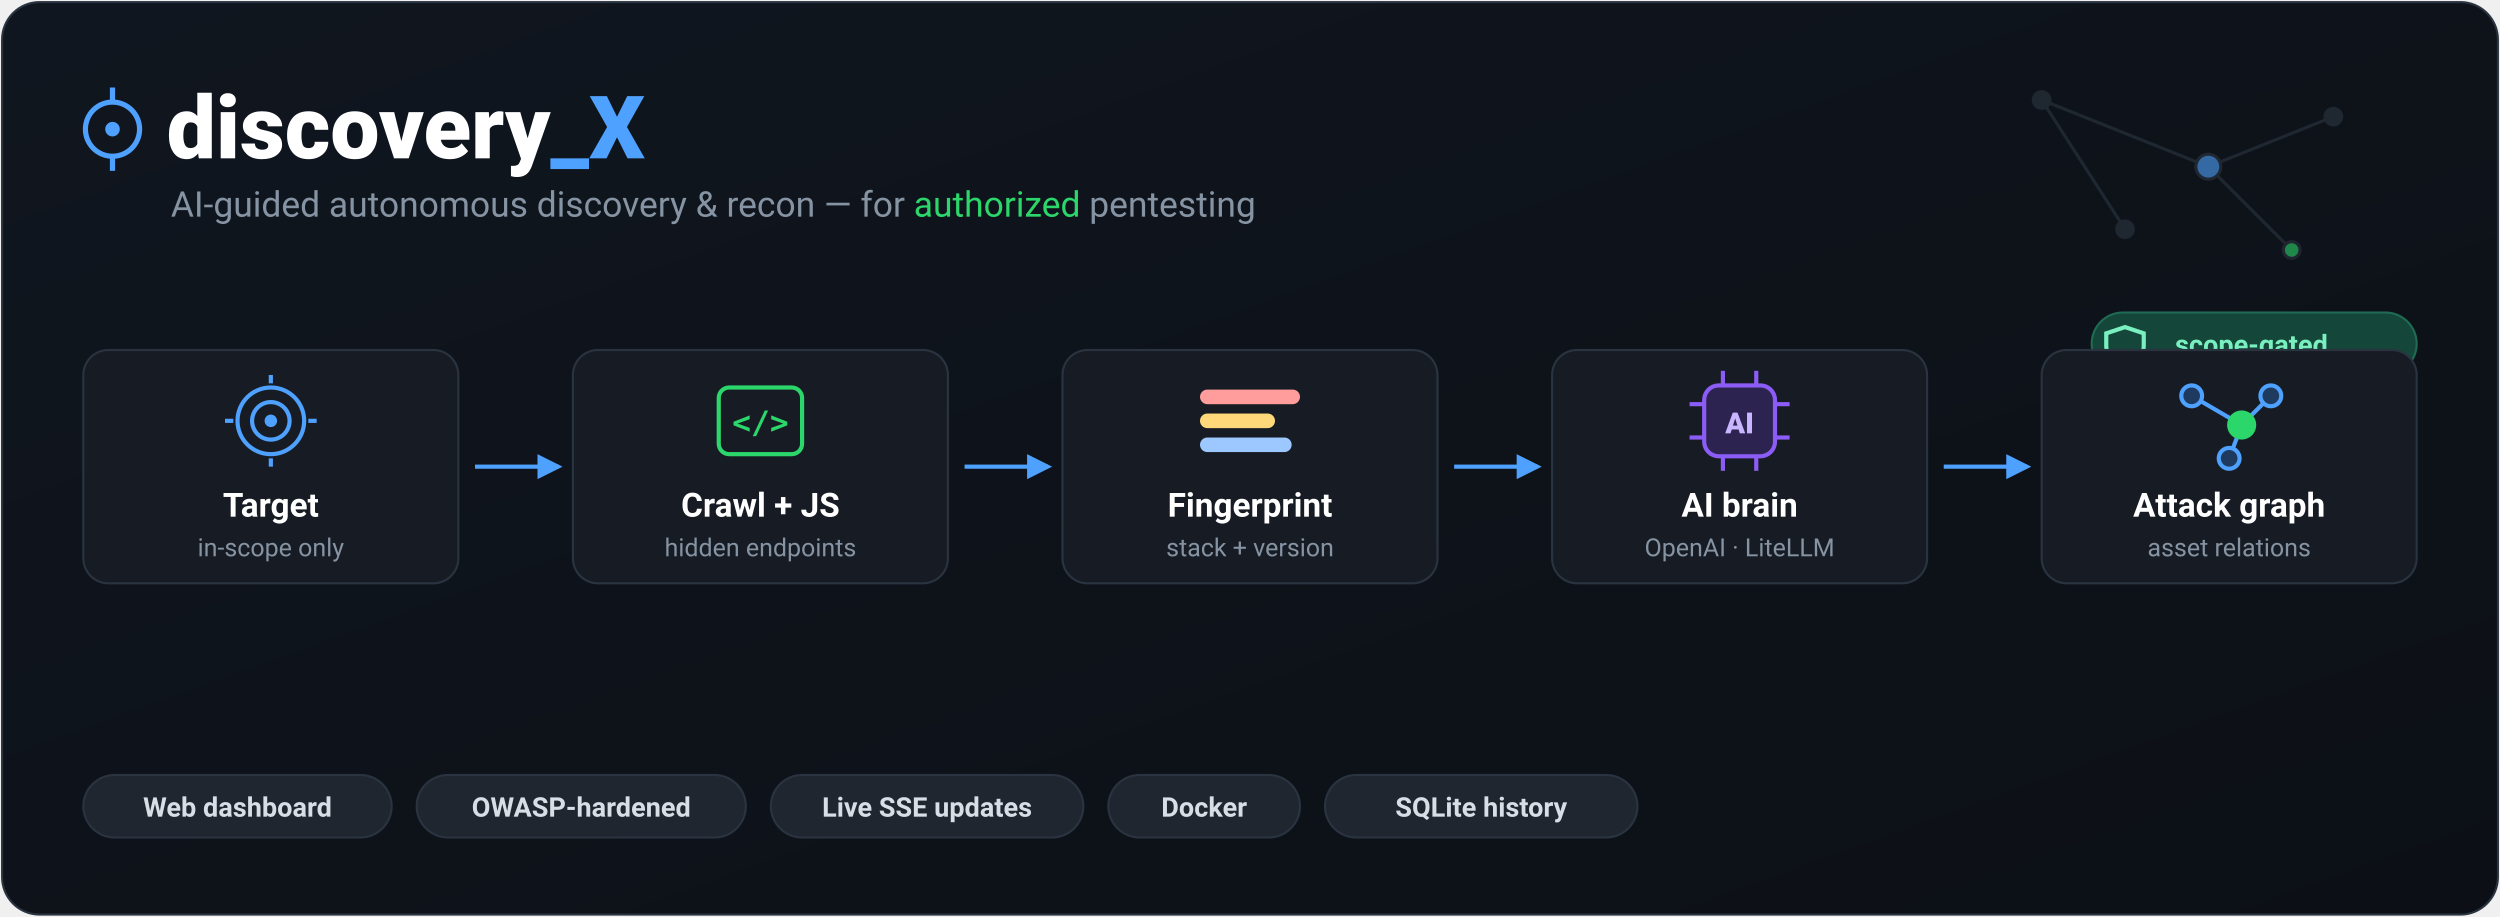
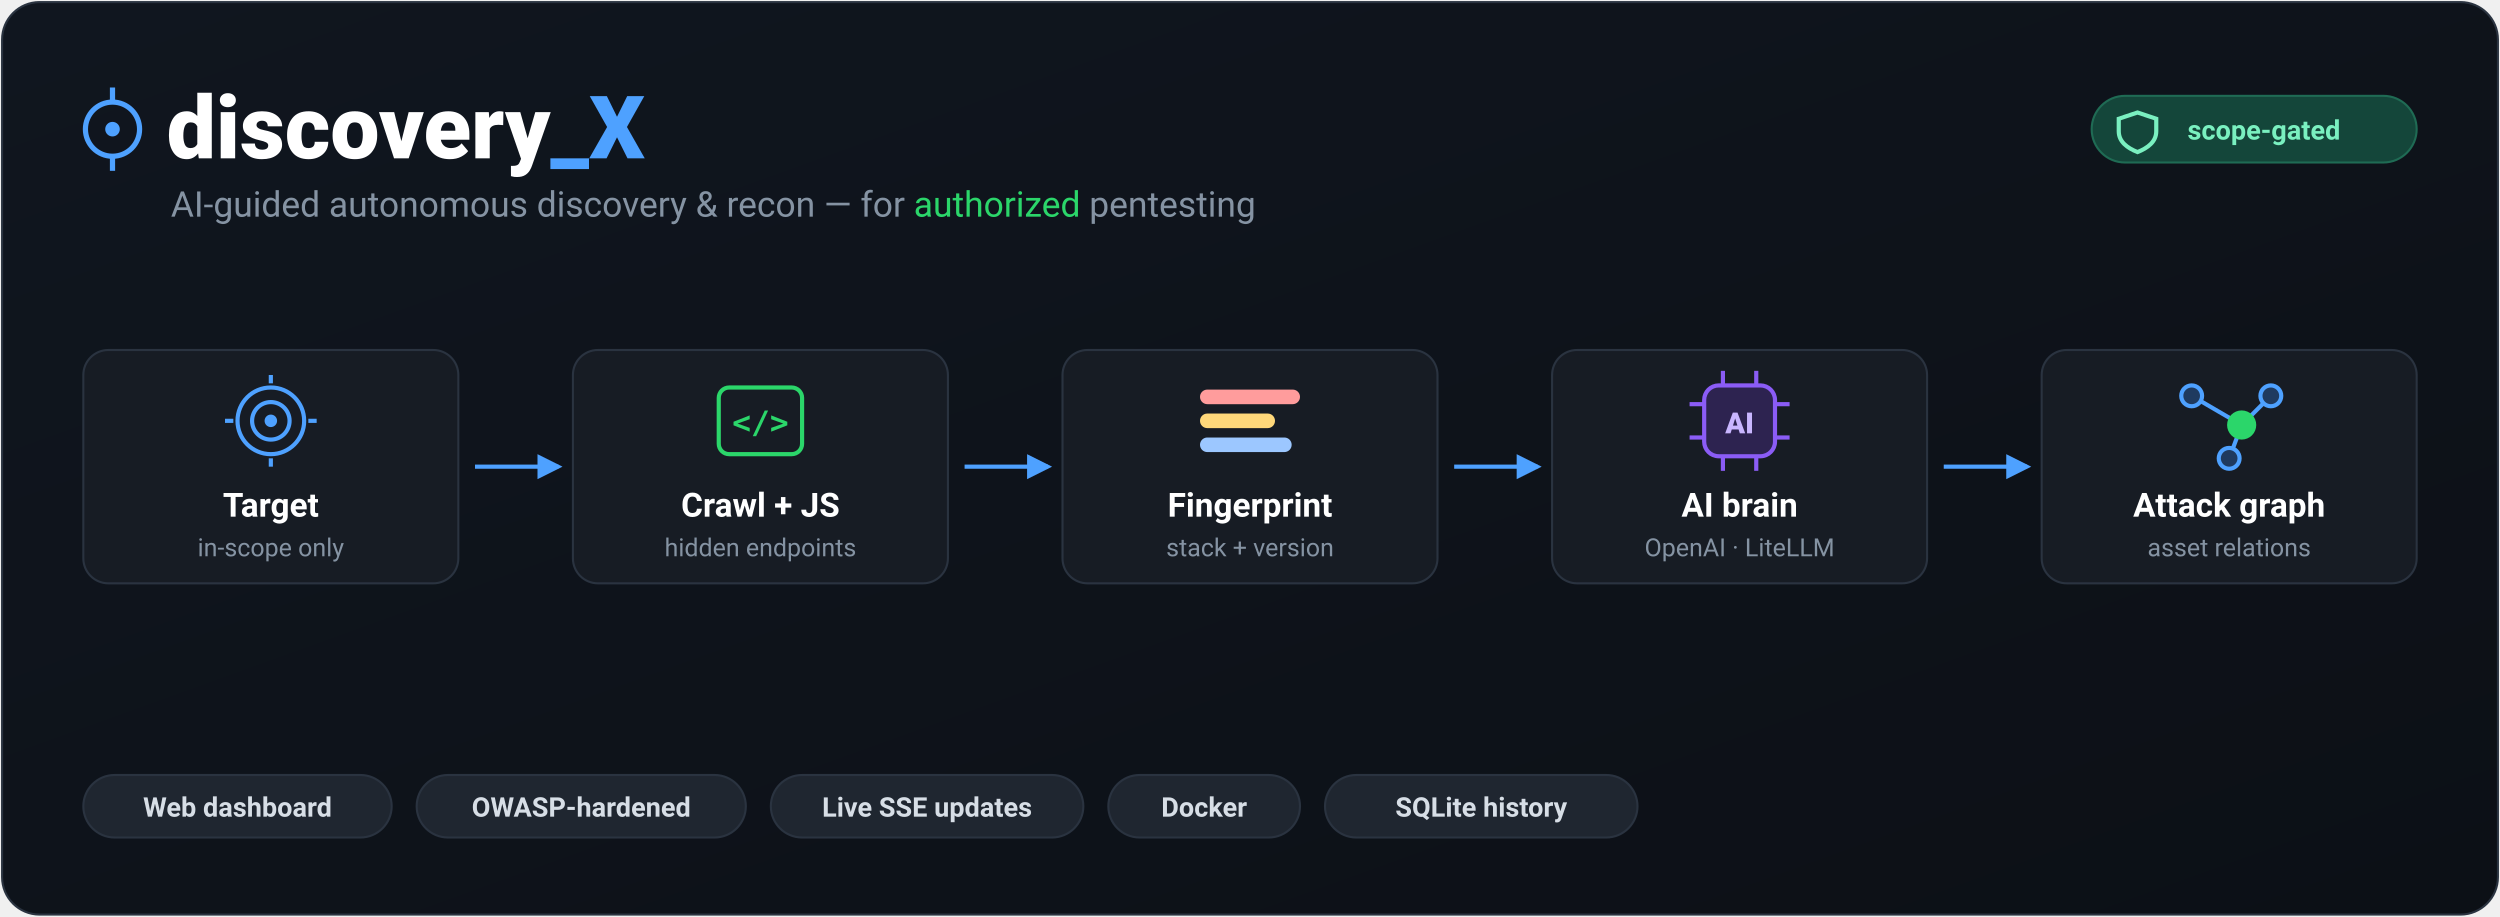
<svg xmlns="http://www.w3.org/2000/svg" viewBox="0 0 1200 440" font-family="'Segoe UI', system-ui, -apple-system, Roboto, sans-serif">
  <defs>
    <linearGradient id="bg" x1="0" y1="0" x2="1" y2="1">
      <stop offset="0" stop-color="#10161f" />
      <stop offset="1" stop-color="#0c1016" />
    </linearGradient>
    <marker id="arr" markerWidth="9" markerHeight="9" refX="5" refY="3" orient="auto">
      <path d="M0,0 L6,3 L0,6 Z" fill="#4ea1ff" />
    </marker>
  </defs>
  <rect x="1" y="1" width="1198" height="438" rx="18" fill="url(#bg)" stroke="#2a3340" />
-   <g stroke="#2a3340" stroke-width="1.5" fill="#2a3340" opacity="0.6">
-     <line x1="980" y1="48" x2="1060" y2="80" />
-     <line x1="1060" y1="80" x2="1120" y2="56" />
-     <line x1="1060" y1="80" x2="1100" y2="120" />
-     <line x1="980" y1="48" x2="1020" y2="110" />
-     <circle cx="980" cy="48" r="4" />
-     <circle cx="1060" cy="80" r="6" fill="#4ea1ff" />
-     <circle cx="1120" cy="56" r="4" />
-     <circle cx="1100" cy="120" r="4" fill="#2bd66a" />
-     <circle cx="1020" cy="110" r="4" />
-   </g>
  <g transform="translate(40,40)">
    <circle cx="14" cy="22" r="13" fill="none" stroke="#4ea1ff" stroke-width="2.5" />
    <circle cx="14" cy="22" r="3.5" fill="#4ea1ff" />
    <line x1="14" y1="2" x2="14" y2="9" stroke="#4ea1ff" stroke-width="2.5" />
    <line x1="14" y1="35" x2="14" y2="42" stroke="#4ea1ff" stroke-width="2.5" />
    <text x="40" y="36" font-size="42" font-weight="800" fill="#ffffff">discovery<tspan fill="#4ea1ff">_X</tspan>
    </text>
    <text x="42" y="64" font-size="17" fill="#8593a3">AI-guided autonomous discovery &amp; recon — for <tspan fill="#2bd66a">authorized</tspan> pentesting</text>
  </g>
-   <g transform="translate(1004,150)">
-     <rect x="0" y="0" width="156" height="30" rx="15" fill="#14463a" stroke="#1f6b54" />
-     <path d="M16 7 l9 3 v6 c0 5 -4 8 -9 10 c-5 -2 -9 -5 -9 -10 v-6 z" fill="none" stroke="#7af0c0" stroke-width="2" />
-     <text x="40" y="20" font-size="13" font-weight="600" fill="#7af0c0">scope-gated</text>
+   <g transform="translate(1004,46)">
+     <rect x="0" y="0" width="156" height="32" rx="16" fill="#14463a" stroke="#1f6b54" />
+     <path d="M22 8 l9 3 v6 c0 5 -4 8 -9 10 c-5 -2 -9 -5 -9 -10 v-6 z" fill="none" stroke="#7af0c0" stroke-width="2" />
+     <text x="46" y="21" font-size="13" font-weight="600" fill="#7af0c0">scope-gated</text>
  </g>
  <g transform="translate(0,168)">
    <g stroke="#4ea1ff" stroke-width="2" marker-end="url(#arr)">
      <line x1="228" y1="56" x2="268" y2="56" />
      <line x1="463" y1="56" x2="503" y2="56" />
      <line x1="698" y1="56" x2="738" y2="56" />
      <line x1="933" y1="56" x2="973" y2="56" />
    </g>
    <g transform="translate(40,0)">
      <rect width="180" height="112" rx="12" fill="#171c24" stroke="#2a3340" />
      <g transform="translate(90,34)" stroke="#4ea1ff" stroke-width="2" fill="none">
        <circle r="16" />
        <circle r="9" />
        <circle r="3" fill="#4ea1ff" stroke="none" />
        <line x1="-22" y1="0" x2="-18" y2="0" />
        <line x1="18" y1="0" x2="22" y2="0" />
        <line x1="0" y1="-22" x2="0" y2="-18" />
        <line x1="0" y1="18" x2="0" y2="22" />
      </g>
      <text x="90" y="80" text-anchor="middle" font-size="16" font-weight="700" fill="#fff">Target</text>
      <text x="90" y="99" text-anchor="middle" font-size="12" fill="#8593a3">in-scope only</text>
    </g>
    <g transform="translate(275,0)">
      <rect width="180" height="112" rx="12" fill="#171c24" stroke="#2a3340" />
      <g transform="translate(90,34)">
        <rect x="-20" y="-16" width="40" height="32" rx="5" fill="none" stroke="#2bd66a" stroke-width="2" />
        <text x="0" y="6" text-anchor="middle" font-size="15" font-weight="700" fill="#2bd66a" font-family="ui-monospace, monospace">&lt;/&gt;</text>
      </g>
      <text x="90" y="80" text-anchor="middle" font-size="16" font-weight="700" fill="#fff">Crawl + JS</text>
      <text x="90" y="99" text-anchor="middle" font-size="12" fill="#8593a3">hidden endpoints</text>
    </g>
    <g transform="translate(510,0)">
      <rect width="180" height="112" rx="12" fill="#171c24" stroke="#2a3340" />
      <g transform="translate(90,34)">
        <rect x="-24" y="-15" width="48" height="7" rx="3.5" fill="#ff9c9c" />
        <rect x="-24" y="-3.5" width="36" height="7" rx="3.5" fill="#ffd87a" />
        <rect x="-24" y="8" width="44" height="7" rx="3.5" fill="#9cc7ff" />
      </g>
      <text x="90" y="80" text-anchor="middle" font-size="16" font-weight="700" fill="#fff">Fingerprint</text>
      <text x="90" y="99" text-anchor="middle" font-size="12" fill="#8593a3">stack + version</text>
    </g>
    <g transform="translate(745,0)">
      <rect width="180" height="112" rx="12" fill="#171c24" stroke="#2a3340" />
      <g transform="translate(90,34)">
        <rect x="-17" y="-17" width="34" height="34" rx="7" fill="#2d2350" stroke="#8b5cf6" stroke-width="2" />
        <text x="0" y="6" text-anchor="middle" font-size="14" font-weight="800" fill="#c9b6ff">AI</text>
        <g stroke="#8b5cf6" stroke-width="2">
          <line x1="-17" y1="-8" x2="-24" y2="-8" />
          <line x1="-17" y1="8" x2="-24" y2="8" />
          <line x1="17" y1="-8" x2="24" y2="-8" />
          <line x1="17" y1="8" x2="24" y2="8" />
          <line x1="-8" y1="-17" x2="-8" y2="-24" />
          <line x1="8" y1="-17" x2="8" y2="-24" />
          <line x1="-8" y1="17" x2="-8" y2="24" />
          <line x1="8" y1="17" x2="8" y2="24" />
        </g>
      </g>
      <text x="90" y="80" text-anchor="middle" font-size="16" font-weight="700" fill="#fff">AI brain</text>
      <text x="90" y="99" text-anchor="middle" font-size="12" fill="#8593a3">OpenAI · LiteLLM</text>
    </g>
    <g transform="translate(980,0)">
      <rect width="180" height="112" rx="12" fill="#171c24" stroke="#2a3340" />
      <g transform="translate(90,34)" stroke="#4ea1ff" stroke-width="2">
        <line x1="-18" y1="-12" x2="6" y2="2" />
        <line x1="6" y1="2" x2="20" y2="-12" />
        <line x1="6" y1="2" x2="0" y2="18" />
        <circle cx="-18" cy="-12" r="5" fill="#1f3a5f" />
        <circle cx="6" cy="2" r="6" fill="#2bd66a" stroke="#2bd66a" />
        <circle cx="20" cy="-12" r="5" fill="#1f3a5f" />
        <circle cx="0" cy="18" r="5" fill="#1f3a5f" />
      </g>
      <text x="90" y="80" text-anchor="middle" font-size="16" font-weight="700" fill="#fff">Attack graph</text>
      <text x="90" y="99" text-anchor="middle" font-size="12" fill="#8593a3">asset relations</text>
    </g>
  </g>
  <g transform="translate(40,372)" font-size="13" font-weight="600">
    <g>
      <rect x="0" y="0" width="148" height="30" rx="15" fill="#1f2630" stroke="#2a3340" />
      <text x="74" y="20" text-anchor="middle" fill="#d7dee6">Web dashboard</text>
    </g>
    <g transform="translate(160,0)">
      <rect x="0" y="0" width="158" height="30" rx="15" fill="#1f2630" stroke="#2a3340" />
      <text x="79" y="20" text-anchor="middle" fill="#d7dee6">OWASP-hardened</text>
    </g>
    <g transform="translate(330,0)">
      <rect x="0" y="0" width="150" height="30" rx="15" fill="#1f2630" stroke="#2a3340" />
      <text x="75" y="20" text-anchor="middle" fill="#d7dee6">Live SSE updates</text>
    </g>
    <g transform="translate(492,0)">
      <rect x="0" y="0" width="92" height="30" rx="15" fill="#1f2630" stroke="#2a3340" />
      <text x="46" y="20" text-anchor="middle" fill="#d7dee6">Docker</text>
    </g>
    <g transform="translate(596,0)">
      <rect x="0" y="0" width="150" height="30" rx="15" fill="#1f2630" stroke="#2a3340" />
      <text x="75" y="20" text-anchor="middle" fill="#d7dee6">SQLite history</text>
    </g>
  </g>
</svg>
